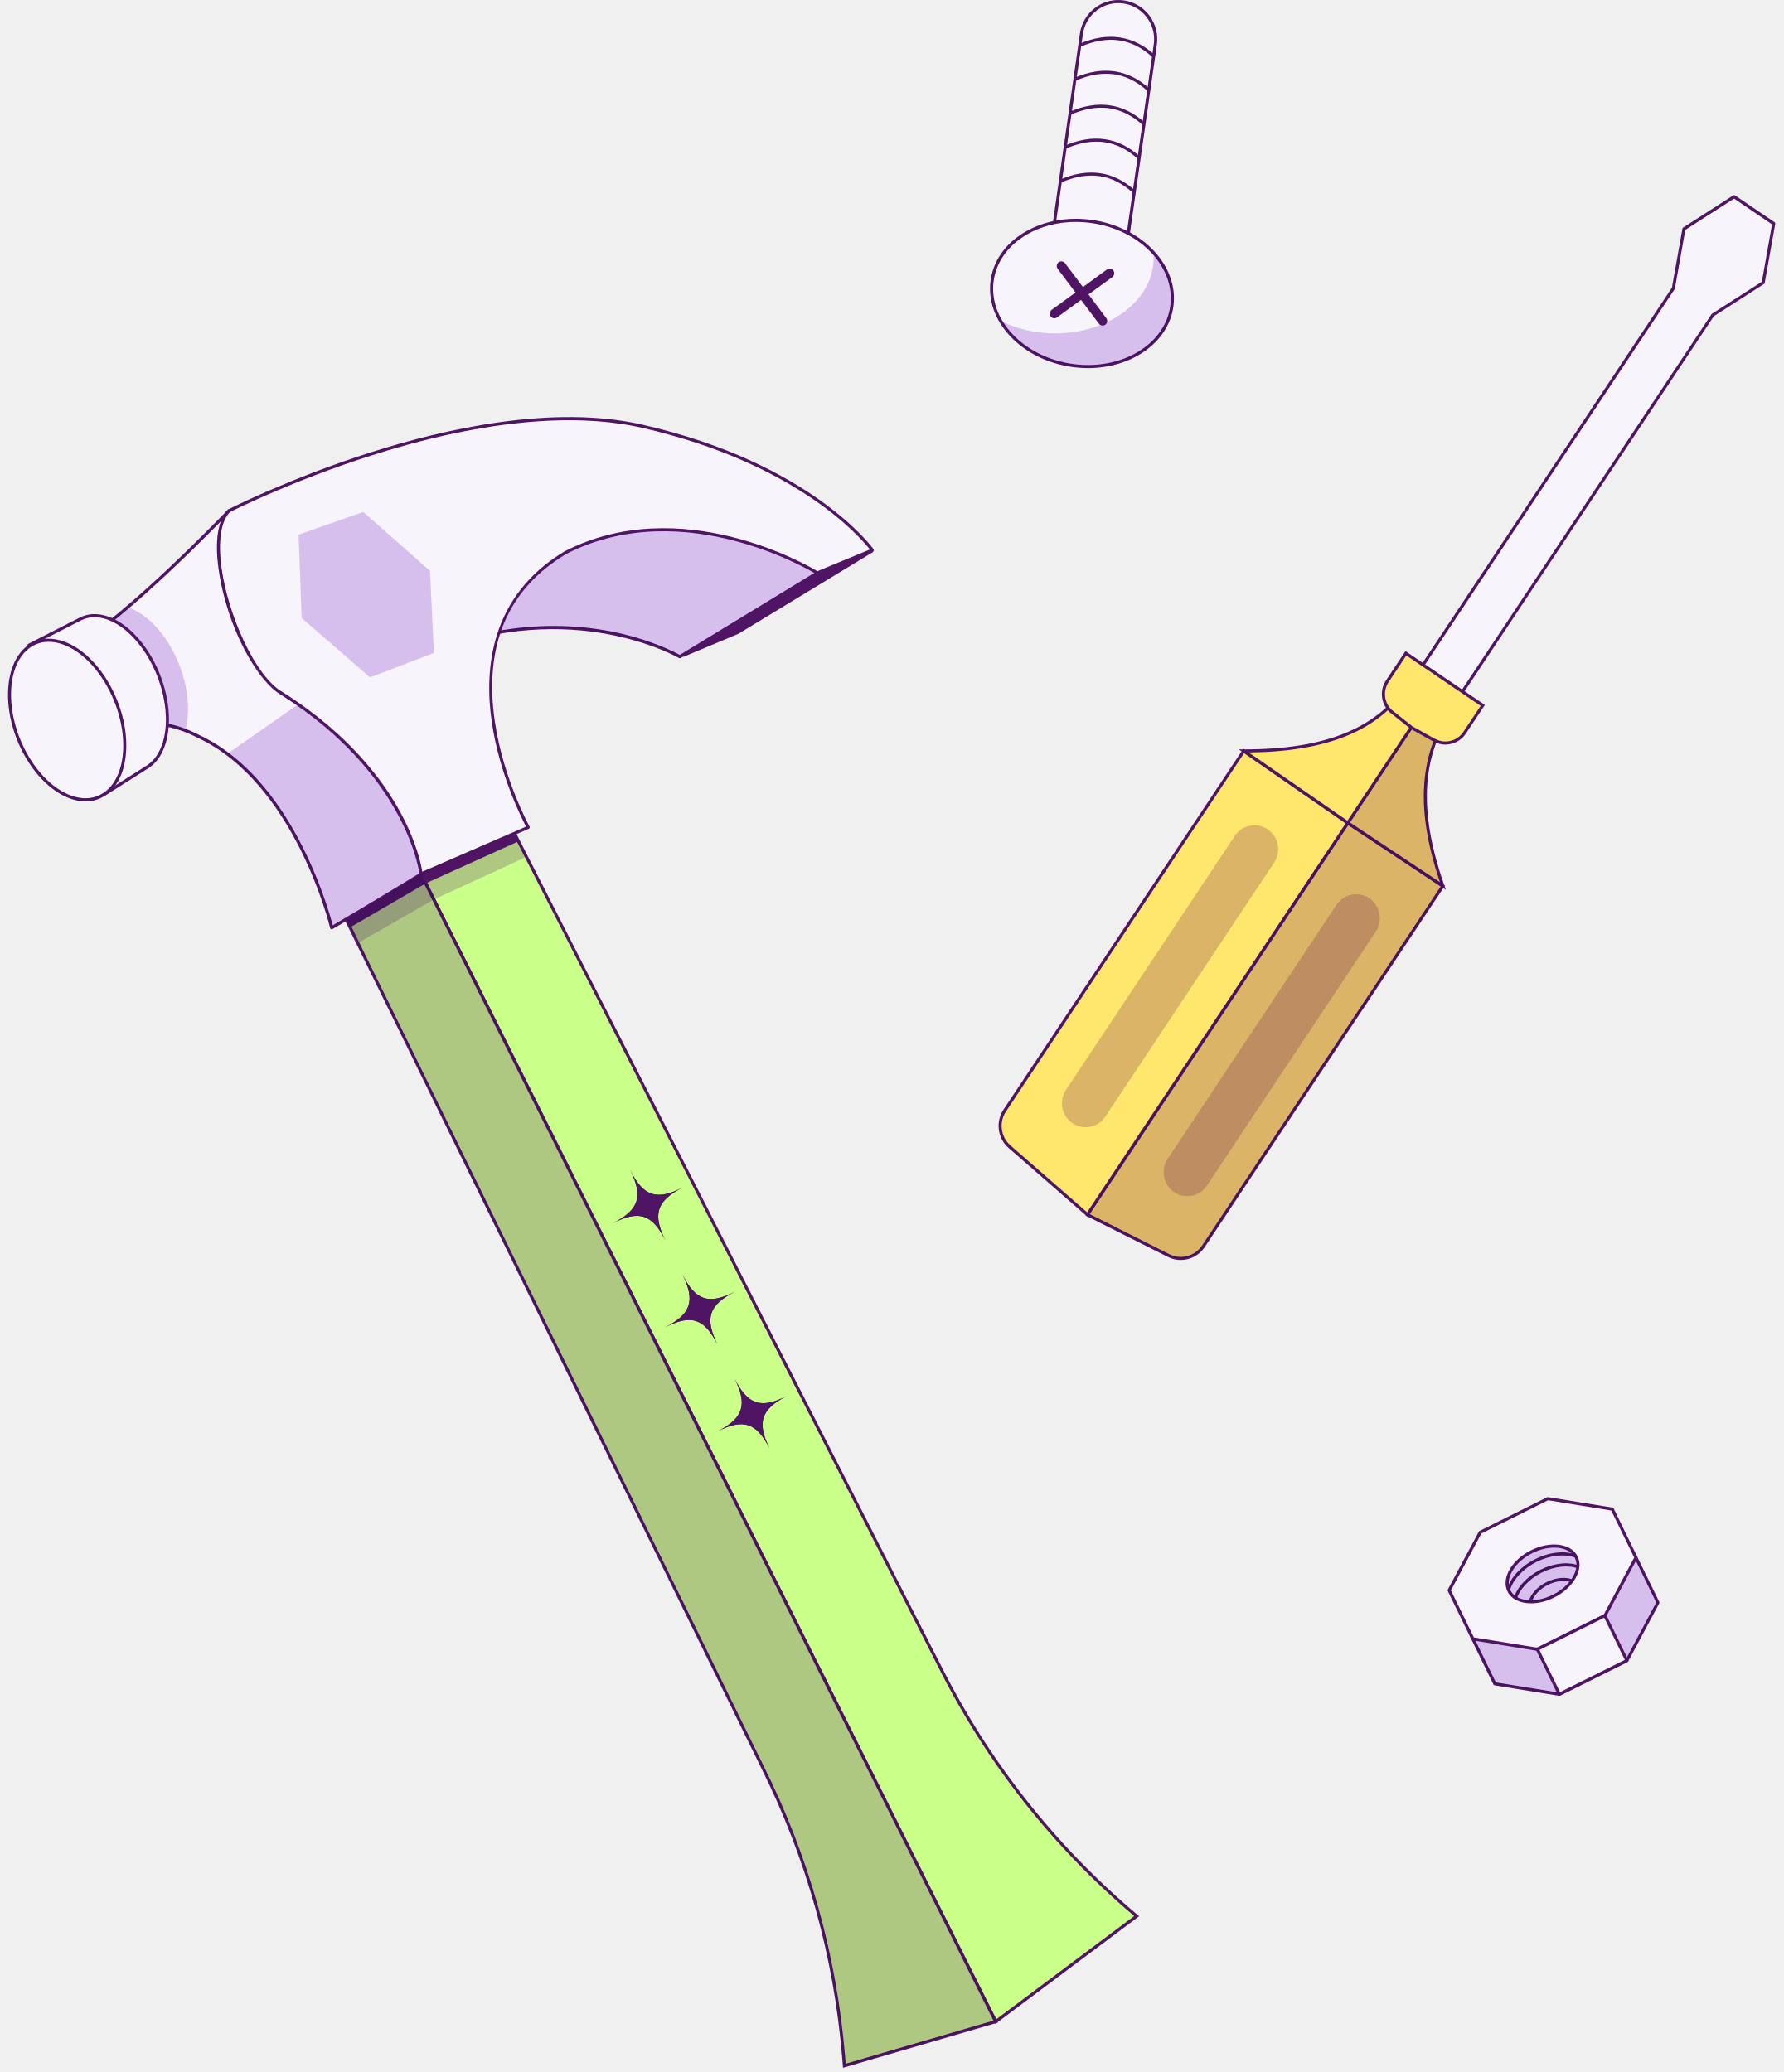
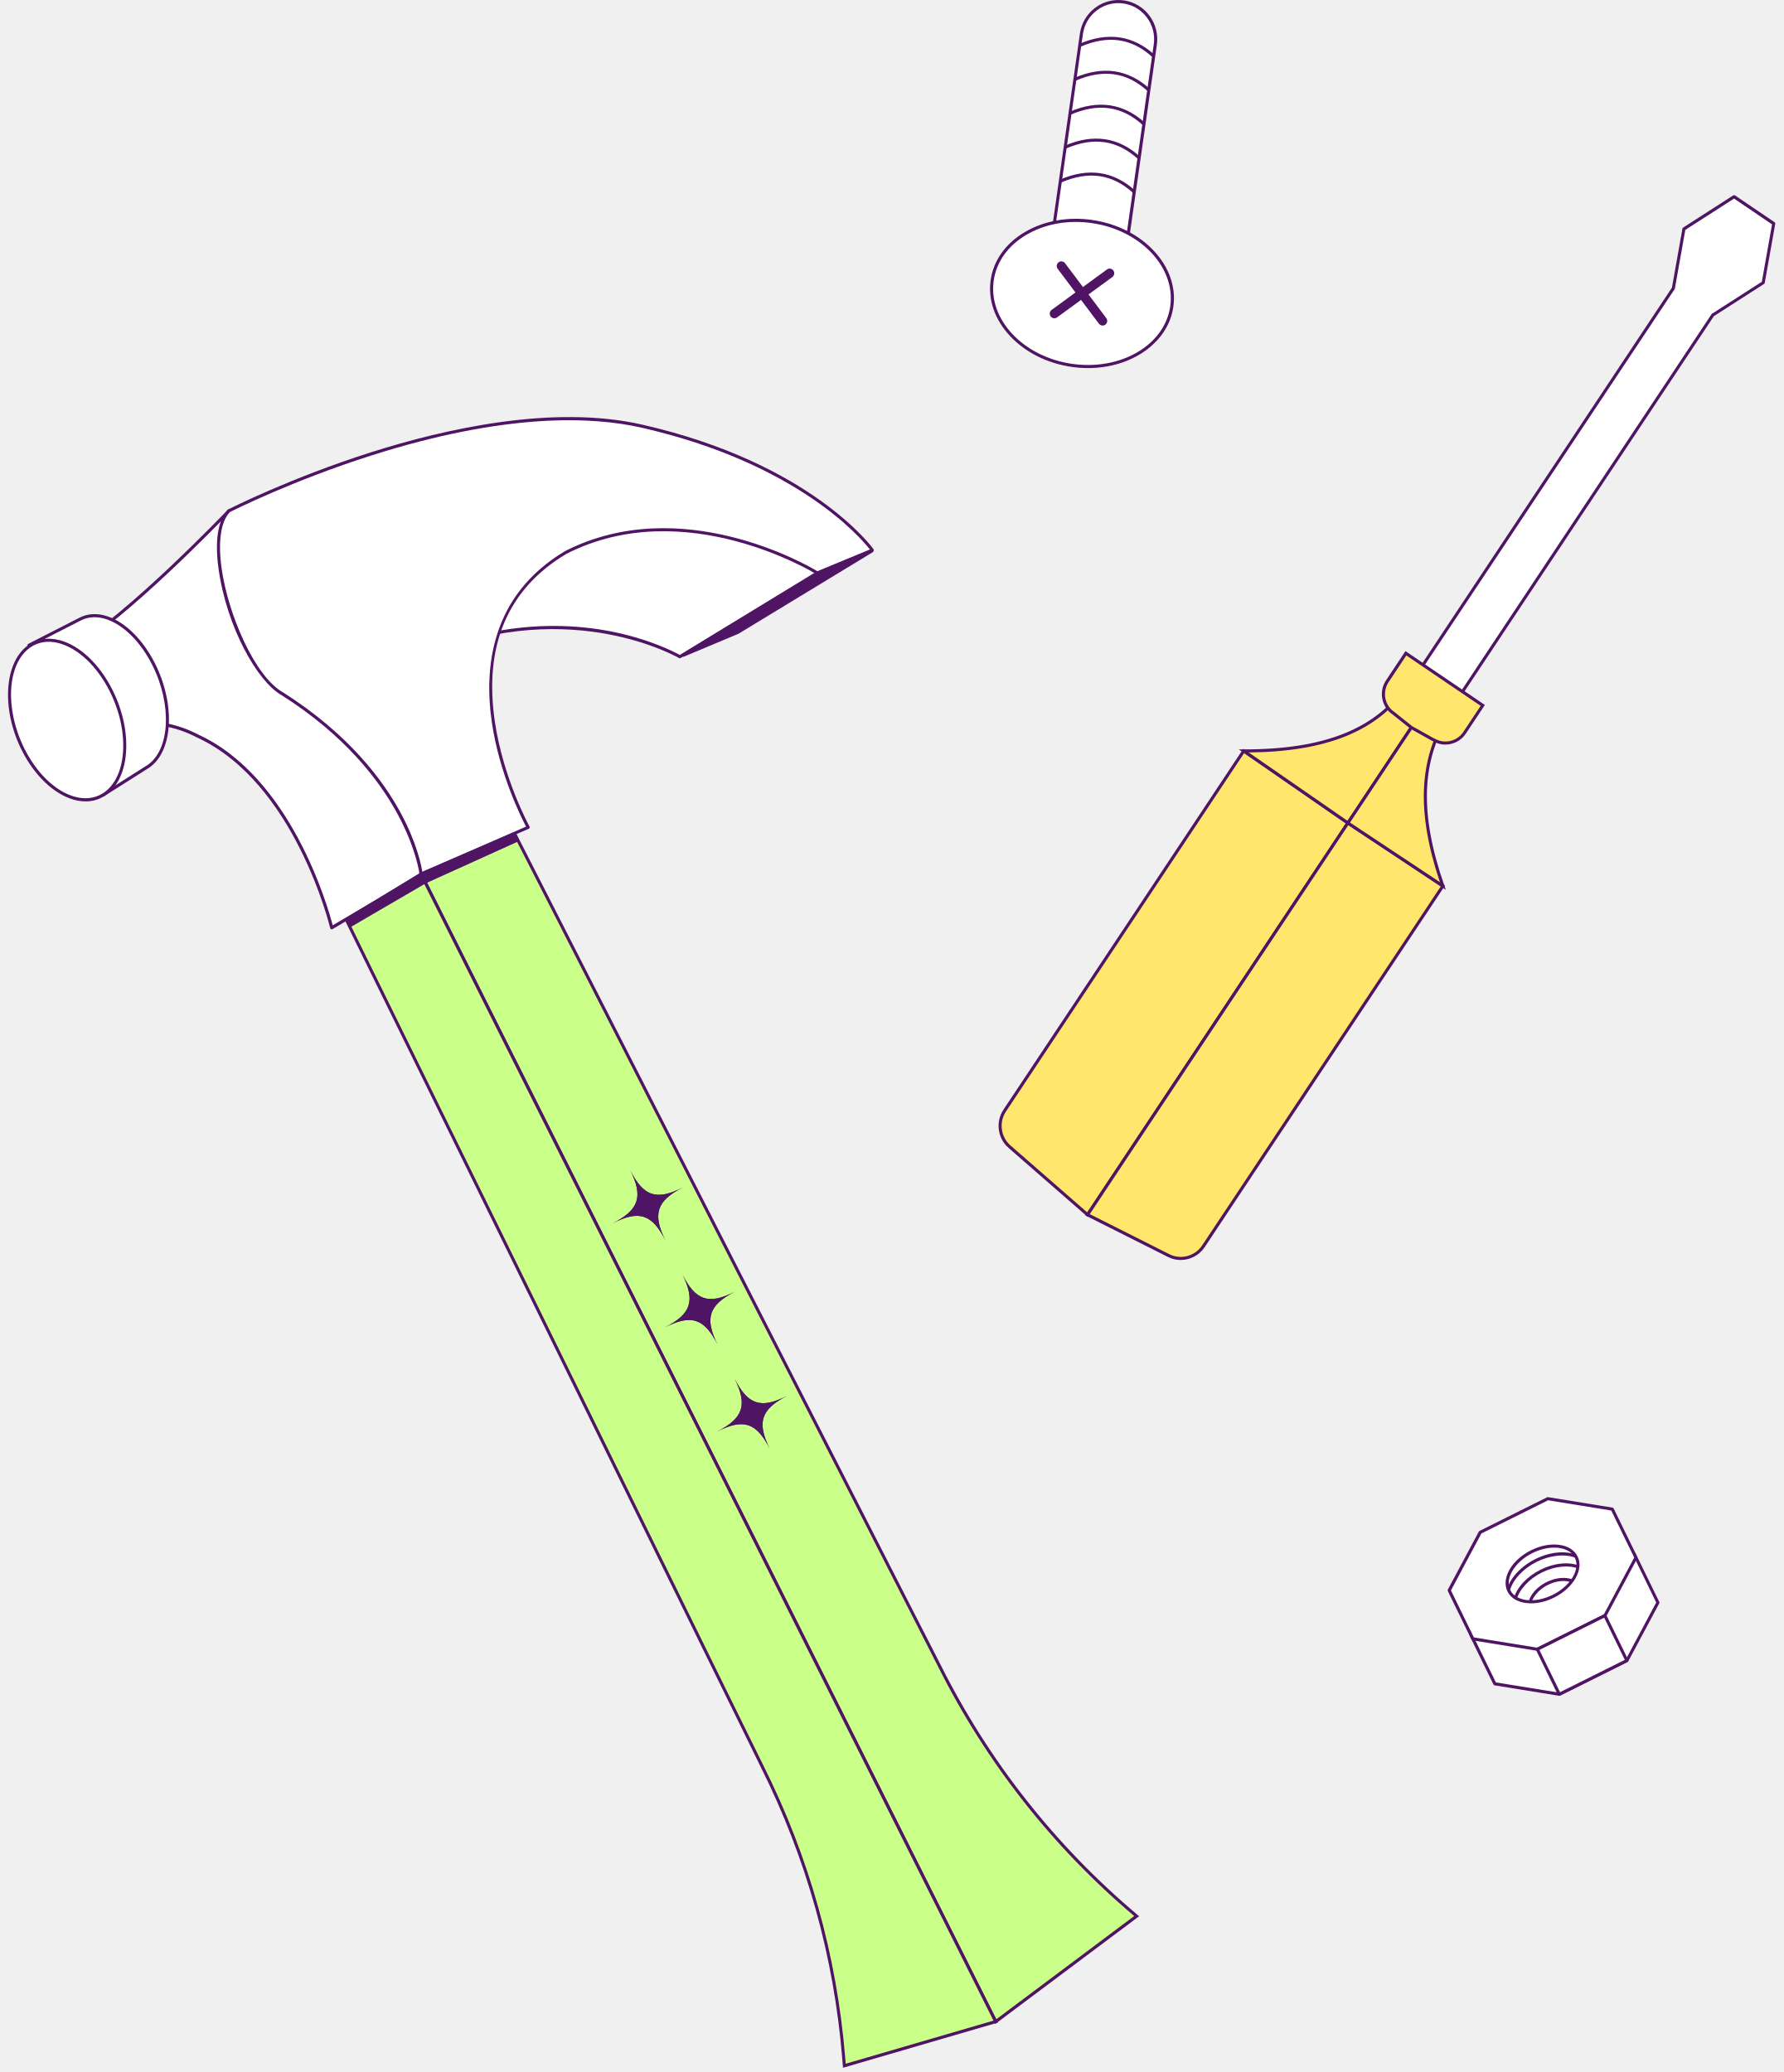
<svg xmlns="http://www.w3.org/2000/svg" width="111" height="129" viewBox="0 0 111 129" fill="none">
-   <path d="M69.694 18.274L65.094 17.604L67.309 2.108C67.493 0.825 68.671 -0.066 69.941 0.12C71.211 0.305 72.093 1.496 71.909 2.779L69.694 18.274Z" fill="#F8F4FC" />
+   <path d="M69.694 18.274L65.094 17.604L67.309 2.108C67.493 0.825 68.671 -0.066 69.941 0.12C71.211 0.305 72.093 1.496 71.909 2.779L69.694 18.274Z" fill="#ffffff" />
  <path d="M69.694 18.371C69.694 18.371 69.685 18.371 69.681 18.371L65.082 17.7C65.031 17.693 64.994 17.644 65.002 17.59L67.217 2.095C67.309 1.45 67.646 0.878 68.164 0.487C68.682 0.097 69.317 -0.067 69.958 0.025C70.597 0.118 71.163 0.458 71.55 0.98C71.936 1.504 72.099 2.147 72.007 2.793L69.792 18.288C69.788 18.313 69.775 18.336 69.754 18.352C69.736 18.363 69.717 18.371 69.696 18.371H69.694ZM65.203 17.521L69.612 18.164L71.814 2.766C71.9 2.17 71.749 1.577 71.393 1.096C71.037 0.615 70.517 0.302 69.928 0.217C69.338 0.132 68.751 0.282 68.275 0.642C67.799 1.001 67.489 1.527 67.404 2.122L65.205 17.521H65.203Z" fill="#501464" />
  <path d="M71.743 3.566C70.446 2.377 68.975 2.165 67.246 2.913L67.172 2.735C68.953 1.966 70.532 2.196 71.873 3.423L71.745 3.566H71.743Z" fill="#501464" />
  <path d="M71.441 5.68C70.144 4.491 68.673 4.279 66.944 5.027L66.869 4.849C68.65 4.08 70.23 4.31 71.571 5.537L71.443 5.68H71.441Z" fill="#501464" />
  <path d="M71.139 7.794C69.842 6.605 68.371 6.393 66.642 7.141L66.568 6.963C68.349 6.194 69.93 6.424 71.269 7.651L71.141 7.794H71.139Z" fill="#501464" />
  <path d="M70.837 9.906C69.54 8.718 68.069 8.505 66.34 9.253L66.265 9.075C68.046 8.304 69.628 8.536 70.967 9.763L70.839 9.906H70.837Z" fill="#501464" />
-   <path d="M72.97 19.092C73.323 16.62 71.107 14.251 68.019 13.8C64.932 13.35 62.142 14.988 61.789 17.46C61.435 19.932 63.652 22.301 66.739 22.752C69.827 23.202 72.616 21.564 72.97 19.092Z" fill="#F8F4FC" />
+   <path d="M72.97 19.092C73.323 16.62 71.107 14.251 68.019 13.8C64.932 13.35 62.142 14.988 61.789 17.46C61.435 19.932 63.652 22.301 66.739 22.752C69.827 23.202 72.616 21.564 72.97 19.092Z" fill="#ffffff" />
  <path d="M67.722 22.916C67.386 22.916 67.041 22.891 66.695 22.841C65.18 22.62 63.824 21.938 62.873 20.924C61.917 19.903 61.488 18.665 61.663 17.439C61.838 16.214 62.596 15.149 63.799 14.444C64.995 13.742 66.487 13.476 68.002 13.698C71.137 14.156 73.394 16.578 73.034 19.099C72.713 21.341 70.429 22.916 67.724 22.916H67.722ZM66.963 13.816C65.85 13.816 64.786 14.088 63.895 14.612C62.743 15.289 62.018 16.303 61.852 17.468C61.685 18.634 62.097 19.814 63.011 20.792C63.931 21.776 65.249 22.435 66.72 22.651C69.752 23.094 72.497 21.488 72.841 19.072C73.185 16.657 71.001 14.332 67.971 13.891C67.632 13.841 67.294 13.818 66.959 13.818L66.963 13.816Z" fill="#501464" />
  <path d="M68.631 20.268C68.545 20.268 68.459 20.23 68.402 20.154L65.835 16.736C65.739 16.608 65.764 16.426 65.89 16.33C66.016 16.233 66.196 16.258 66.292 16.386L68.859 19.805C68.955 19.932 68.93 20.114 68.803 20.21C68.752 20.251 68.691 20.27 68.629 20.27L68.631 20.268Z" fill="#501464" />
  <path d="M65.628 19.816C65.54 19.816 65.452 19.773 65.395 19.696C65.301 19.567 65.332 19.385 65.46 19.292L68.901 16.778C69.029 16.683 69.209 16.712 69.301 16.844C69.395 16.973 69.364 17.155 69.236 17.248L65.795 19.762C65.743 19.799 65.686 19.816 65.626 19.816H65.628Z" fill="#501464" />
  <path d="M70.535 12.02C69.238 10.832 67.767 10.619 66.038 11.367L65.963 11.189C67.744 10.418 69.326 10.65 70.665 11.877L70.537 12.02H70.535Z" fill="#501464" />
-   <path d="M97.709 96.105L93.505 98.2L91.573 101.816L93.046 104.831L97.059 105.482L101.265 103.387L103.197 99.773L101.724 96.757L97.709 96.105Z" fill="#F8F4FC" />
+   <path d="M97.709 96.105L93.505 98.2L91.573 101.816L93.046 104.831L97.059 105.482L101.265 103.387L103.197 99.773L101.724 96.757L97.709 96.105Z" fill="#ffffff" />
  <path d="M97.059 105.578C97.059 105.578 97.049 105.578 97.043 105.578L93.028 104.927C92.998 104.921 92.971 104.902 92.958 104.875L91.485 101.858C91.471 101.829 91.471 101.796 91.485 101.769L93.417 98.156C93.426 98.138 93.442 98.125 93.459 98.115L97.663 96.02C97.68 96.01 97.701 96.008 97.721 96.01L101.736 96.662C101.766 96.668 101.793 96.687 101.806 96.714L103.279 99.731C103.293 99.76 103.293 99.792 103.279 99.82L101.347 103.433C101.338 103.451 101.322 103.464 101.305 103.474L97.101 105.569C97.087 105.575 97.074 105.578 97.059 105.578ZM93.109 104.744L97.045 105.381L101.196 103.313L103.09 99.769L101.661 96.841L97.724 96.204L93.573 98.272L91.68 101.816L93.109 104.744Z" fill="#501464" />
  <g style="mix-blend-mode:multiply">
-     <path d="M97.709 96.105L93.504 98.2L91.572 101.816L93.045 104.831L97.058 105.482L101.265 103.387L103.197 99.773L101.724 96.757L97.709 96.105Z" fill="#DCC8F0" />
+     <path d="M97.709 96.105L93.504 98.2L91.572 101.816L93.045 104.831L97.058 105.482L101.265 103.387L103.197 99.773L101.724 96.757L97.709 96.105Z" fill="#ffffff" />
  </g>
-   <path d="M96.341 93.303L92.136 95.398L90.204 99.014L91.677 102.03L95.69 102.682L99.897 100.585L101.829 96.971L100.356 93.954L96.341 93.303Z" fill="#F8F4FC" />
+   <path d="M96.341 93.303L92.136 95.398L90.204 99.014L91.677 102.03L95.69 102.682L99.897 100.585L101.829 96.971L100.356 93.954L96.341 93.303Z" fill="#ffffff" />
  <path d="M95.691 102.778C95.691 102.778 95.681 102.778 95.676 102.778L91.661 102.127C91.63 102.121 91.603 102.102 91.59 102.075L90.117 99.058C90.104 99.029 90.104 98.996 90.117 98.969L92.049 95.356C92.058 95.338 92.074 95.325 92.091 95.315L96.296 93.22C96.313 93.21 96.334 93.209 96.353 93.21L100.368 93.862C100.399 93.868 100.425 93.887 100.439 93.914L101.912 96.93C101.925 96.96 101.925 96.992 101.912 97.019L99.98 100.633C99.97 100.651 99.955 100.664 99.938 100.674L95.733 102.769C95.72 102.775 95.706 102.778 95.691 102.778ZM91.741 101.944L95.676 102.581L99.827 100.513L101.72 96.971L100.291 94.043L96.357 93.406L92.206 95.473L90.312 99.018L91.741 101.945V101.944Z" fill="#501464" />
-   <path d="M96.697 99.399C97.856 98.821 98.493 97.733 98.119 96.969C97.746 96.204 96.504 96.052 95.345 96.629C94.186 97.206 93.55 98.294 93.923 99.059C94.296 99.824 95.538 99.976 96.697 99.399Z" fill="#F8F4FC" />
+   <path d="M96.697 99.399C97.856 98.821 98.493 97.733 98.119 96.969C97.746 96.204 96.504 96.052 95.345 96.629C94.186 97.206 93.55 98.294 93.923 99.059C94.296 99.824 95.538 99.976 96.697 99.399Z" fill="#ffffff" />
  <path d="M95.298 99.822C94.629 99.822 94.068 99.565 93.831 99.08C93.636 98.68 93.686 98.191 93.971 97.702C94.248 97.226 94.719 96.807 95.296 96.519C95.872 96.231 96.488 96.111 97.031 96.177C97.588 96.245 98.003 96.504 98.198 96.904C98.594 97.715 97.938 98.863 96.733 99.464C96.249 99.706 95.748 99.822 95.298 99.822ZM96.735 96.353C96.301 96.353 95.83 96.471 95.382 96.693C94.839 96.963 94.397 97.358 94.137 97.8C93.887 98.231 93.839 98.654 94.005 98.995C94.355 99.712 95.541 99.843 96.651 99.29C97.76 98.738 98.378 97.706 98.028 96.989C97.861 96.648 97.5 96.428 97.01 96.368C96.92 96.357 96.829 96.353 96.737 96.353H96.735Z" fill="#501464" />
-   <path d="M99.902 100.607L95.697 102.702L97.065 105.505L101.27 103.41L99.902 100.607Z" fill="#F8F4FC" />
+   <path d="M99.902 100.607L95.697 102.702L97.065 105.505L101.27 103.41L99.902 100.607Z" fill="#ffffff" />
  <path d="M97.058 105.578C97.024 105.578 96.99 105.559 96.972 105.524L95.605 102.722C95.593 102.699 95.591 102.672 95.599 102.649C95.606 102.624 95.624 102.604 95.647 102.593L99.851 100.498C99.874 100.486 99.899 100.484 99.924 100.492C99.947 100.5 99.968 100.517 99.979 100.54L101.347 103.342C101.37 103.391 101.351 103.449 101.303 103.472L97.099 105.567C97.085 105.575 97.07 105.576 97.056 105.576L97.058 105.578ZM95.819 102.724L97.102 105.352L101.135 103.342L99.851 100.714L95.819 102.724Z" fill="#501464" />
  <path d="M94.401 99.578L94.218 99.524C94.42 98.82 95.044 98.15 95.887 97.728C96.731 97.307 97.638 97.216 98.315 97.481L98.246 97.661C97.63 97.417 96.758 97.51 95.974 97.9C95.189 98.291 94.587 98.934 94.403 99.576L94.401 99.578Z" fill="#501464" />
  <path d="M93.983 99.017L93.799 98.963C94.013 98.219 94.673 97.51 95.565 97.066C96.458 96.621 97.416 96.522 98.13 96.805L98.061 96.984C97.407 96.727 96.483 96.824 95.649 97.237C94.817 97.653 94.178 98.333 93.983 99.016V99.017Z" fill="#501464" />
  <path d="M95.337 99.75L95.153 99.695C95.289 99.226 95.704 98.779 96.264 98.499C96.825 98.221 97.427 98.159 97.879 98.337L97.81 98.517C97.414 98.36 96.853 98.42 96.348 98.673C95.843 98.924 95.455 99.338 95.337 99.75Z" fill="#501464" />
  <g style="mix-blend-mode:multiply">
-     <path d="M96.697 99.399C97.856 98.821 98.493 97.733 98.119 96.969C97.746 96.204 96.504 96.052 95.345 96.629C94.186 97.206 93.55 98.294 93.923 99.059C94.296 99.824 95.538 99.976 96.697 99.399Z" fill="#DCC8F0" />
+     <path d="M96.697 99.399C97.856 98.821 98.493 97.733 98.119 96.969C97.746 96.204 96.504 96.052 95.345 96.629C94.186 97.206 93.55 98.294 93.923 99.059C94.296 99.824 95.538 99.976 96.697 99.399Z" fill="#ffffff" />
  </g>
-   <path d="M110.405 13.921L107.937 12.245L104.815 14.251L104.161 17.931L104.167 17.934L82.06 51.203L84.516 52.869L106.623 19.6L106.629 19.604L109.75 17.598L110.405 13.921Z" fill="#F8F4FC" />
+   <path d="M110.405 13.921L107.937 12.245L104.815 14.251L104.161 17.931L104.167 17.934L82.06 51.203L84.516 52.869L106.623 19.6L106.629 19.604L109.75 17.598L110.405 13.921Z" fill="#ffffff" />
  <path d="M84.516 52.965C84.497 52.965 84.48 52.959 84.462 52.95L82.006 51.284C81.985 51.27 81.97 51.247 81.966 51.222C81.96 51.197 81.966 51.17 81.981 51.149L104.067 17.911L104.721 14.233C104.725 14.206 104.742 14.183 104.763 14.17L107.885 12.164C107.918 12.142 107.958 12.144 107.99 12.164L110.458 13.837C110.49 13.858 110.506 13.897 110.498 13.934L109.844 17.613C109.84 17.64 109.823 17.664 109.802 17.677L106.68 19.681L84.594 52.919C84.575 52.946 84.546 52.962 84.514 52.962L84.516 52.965ZM82.192 51.178L84.489 52.735L106.542 19.548C106.556 19.527 106.579 19.511 106.603 19.507L109.664 17.542L110.299 13.967L107.935 12.363L104.901 14.311L104.258 17.923C104.26 17.946 104.258 17.969 104.245 17.988L82.192 51.176V51.178Z" fill="#501464" />
  <path d="M77.415 46.752L83.898 51.237L67.692 75.628L62.839 71.394C62.191 70.828 62.061 69.859 62.539 69.14L77.415 46.752Z" fill="#FFE66D" />
  <path d="M67.712 75.773L62.776 71.467C62.092 70.87 61.956 69.846 62.459 69.086L77.389 46.617L84.03 51.212L67.71 75.773H67.712ZM77.44 46.887L62.618 69.195C62.166 69.873 62.289 70.787 62.901 71.32L67.673 75.483L83.766 51.263L77.44 46.885V46.887Z" fill="#501464" />
  <path d="M89.812 55.159L83.901 51.234L67.694 75.626L72.743 78.167C73.507 78.552 74.434 78.305 74.909 77.588L89.814 55.157L89.812 55.159Z" fill="#FFE66D" />
  <path d="M73.493 78.446C73.224 78.446 72.952 78.384 72.698 78.256L67.55 75.667L83.873 51.102L89.944 55.132L89.89 55.213L74.986 77.644C74.643 78.158 74.075 78.444 73.493 78.444V78.446ZM67.832 75.591L72.784 78.084C73.503 78.446 74.381 78.21 74.827 77.537L89.678 55.188L83.926 51.369L67.832 75.591Z" fill="#501464" />
  <path d="M77.415 46.752L83.897 51.237L89.083 43.432L87.593 42.676C85.499 45.768 81.83 46.758 77.415 46.752Z" fill="#FFE66D" />
  <path d="M83.925 51.373L77.106 46.656H77.415C77.427 46.656 77.438 46.656 77.45 46.656C82.452 46.656 85.65 45.374 87.515 42.622L87.563 42.553L89.225 43.395L83.925 51.373ZM77.723 46.847L83.873 51.102L88.946 43.469L87.626 42.8C85.751 45.511 82.597 46.8 77.723 46.847Z" fill="#501464" />
  <path d="M89.812 55.159L83.9 51.238L89.085 43.432L90.204 44.447C88.163 47.574 88.439 51.24 89.812 55.159Z" fill="#FFE66D" />
  <path d="M89.996 55.398L83.764 51.267L89.066 43.287L90.329 44.431L90.283 44.501C88.46 47.291 88.339 50.669 89.9 55.128L89.996 55.398ZM84.031 51.211L89.628 54.923C88.156 50.571 88.301 47.239 90.08 44.464L89.102 43.579L84.031 51.211Z" fill="#501464" />
  <g style="mix-blend-mode:multiply">
-     <path d="M73.224 74.304C72.441 73.895 72.185 72.888 72.677 72.15L83.188 56.332C83.635 55.659 84.531 55.47 85.208 55.907C85.906 56.357 86.101 57.3 85.638 57.994L75.127 73.811C74.708 74.442 73.889 74.654 73.224 74.304Z" fill="#DCC8F0" />
+     <path d="M73.224 74.304C72.441 73.895 72.185 72.888 72.677 72.15L83.188 56.332C83.635 55.659 84.531 55.47 85.208 55.907C85.906 56.357 86.101 57.3 85.638 57.994L75.127 73.811C74.708 74.442 73.889 74.654 73.224 74.304Z" fill="#ffffff" />
  </g>
  <g style="mix-blend-mode:multiply">
-     <path d="M66.895 70.012C66.113 69.602 65.857 68.596 66.348 67.857L76.859 52.039C77.307 51.367 78.202 51.178 78.879 51.614C79.578 52.065 79.773 53.008 79.31 53.702L68.799 69.519C68.38 70.149 67.561 70.362 66.895 70.012Z" fill="#DCC8F0" />
+     <path d="M66.895 70.012C66.113 69.602 65.857 68.596 66.348 67.857L76.859 52.039C77.307 51.367 78.202 51.178 78.879 51.614C79.578 52.065 79.773 53.008 79.31 53.702L68.799 69.519C68.38 70.149 67.561 70.362 66.895 70.012Z" fill="#ffffff" />
  </g>
-   <path d="M4.561 40.319C7.969 38.396 14.257 31.798 14.257 31.798C21.159 40.05 27.209 48.086 26.392 54.37L20.646 57.762C20.646 57.762 18.513 48.652 12.262 45.807C12.262 45.807 9.53 44.282 7.736 45.566L4.559 40.321L4.561 40.319Z" fill="#F8F4FC" />
+   <path d="M4.561 40.319C7.969 38.396 14.257 31.798 14.257 31.798C21.159 40.05 27.209 48.086 26.392 54.37L20.646 57.762C20.646 57.762 18.513 48.652 12.262 45.807C12.262 45.807 9.53 44.282 7.736 45.566L4.559 40.321L4.561 40.319Z" fill="#ffffff" />
  <path d="M20.645 57.856C20.632 57.856 20.621 57.854 20.607 57.849C20.578 57.837 20.559 57.812 20.552 57.783C20.531 57.692 18.358 48.687 12.221 45.894C12.187 45.875 9.515 44.41 7.791 45.643C7.77 45.658 7.743 45.664 7.717 45.658C7.69 45.652 7.669 45.637 7.653 45.614L4.476 40.369C4.463 40.346 4.459 40.319 4.465 40.293C4.47 40.268 4.488 40.247 4.511 40.233C7.868 38.34 14.123 31.796 14.186 31.73C14.205 31.711 14.232 31.699 14.258 31.701C14.285 31.701 14.31 31.715 14.329 31.736C20.942 39.642 27.327 47.904 26.487 54.384C26.483 54.413 26.466 54.44 26.441 54.455L20.695 57.847C20.68 57.856 20.665 57.86 20.647 57.86L20.645 57.856ZM9.49 44.953C9.867 44.953 10.27 45.005 10.695 45.107C11.604 45.33 12.281 45.703 12.309 45.718C18.124 48.366 20.418 56.498 20.709 57.609L26.306 54.306C27.096 47.933 20.799 39.766 14.255 31.937C13.543 32.675 7.896 38.498 4.696 40.349L7.77 45.422C8.246 45.109 8.83 44.951 9.494 44.951L9.49 44.953Z" fill="#501464" />
  <g style="mix-blend-mode:multiply">
-     <path d="M14.15 46.934C18.641 50.291 20.414 56.846 20.623 57.671L21.922 57.006L26.39 54.368C26.803 51.181 24.194 45.952 21.577 41.751L14.146 46.932" fill="#DCC8F0" />
+     <path d="M14.15 46.934C18.641 50.291 20.414 56.846 20.623 57.671L21.922 57.006L26.39 54.368C26.803 51.181 24.194 45.952 21.577 41.751L14.146 46.932" fill="#ffffff" />
  </g>
  <g style="mix-blend-mode:multiply">
-     <path d="M11.536 45.477C11.896 44.159 11.686 42.361 10.855 40.705C10.096 39.188 9.004 38.16 7.948 37.808C6.726 38.85 5.526 39.772 4.558 40.319L7.736 45.564C8.952 44.694 10.601 45.115 11.534 45.477H11.536Z" fill="#DCC8F0" />
+     <path d="M11.536 45.477C11.896 44.159 11.686 42.361 10.855 40.705C10.096 39.188 9.004 38.16 7.948 37.808C6.726 38.85 5.526 39.772 4.558 40.319L7.736 45.564C8.952 44.694 10.601 45.115 11.534 45.477H11.536Z" fill="#ffffff" />
  </g>
-   <path d="M42.312 40.887C42.312 40.887 35.721 36.975 26.79 40.605C21.747 42.653 39.261 27.805 39.261 27.805L50.872 35.669L42.314 40.887H42.312Z" fill="#F8F4FC" />
+   <path d="M42.312 40.887C42.312 40.887 35.721 36.975 26.79 40.605C21.747 42.653 39.261 27.805 39.261 27.805L50.872 35.669L42.314 40.887H42.312Z" fill="#ffffff" />
  <path d="M42.312 40.983C42.295 40.983 42.28 40.979 42.265 40.97C42.2 40.931 35.608 37.126 26.826 40.693C26.237 40.933 25.925 40.956 25.816 40.773C25.698 40.574 25.384 40.044 32.279 33.796C35.661 30.733 39.164 27.761 39.198 27.732C39.231 27.705 39.277 27.701 39.313 27.726L50.924 35.59C50.951 35.609 50.968 35.64 50.966 35.673C50.964 35.706 50.947 35.736 50.92 35.754L42.362 40.972C42.347 40.981 42.33 40.985 42.312 40.985V40.983ZM34.46 38.97C35.791 38.97 36.96 39.109 37.919 39.29C40.403 39.762 42.014 40.61 42.312 40.776L50.694 35.667L39.269 27.927C38.81 28.317 35.556 31.091 32.41 33.941C26.12 39.64 25.9 40.535 25.982 40.674C25.984 40.68 26.065 40.796 26.757 40.516C29.64 39.344 32.274 38.97 34.464 38.97H34.46Z" fill="#501464" />
  <g style="mix-blend-mode:multiply">
-     <path d="M42.312 40.887C42.312 40.887 35.721 36.976 26.79 40.605C21.747 42.653 39.261 27.806 39.261 27.806L50.872 35.669L42.314 40.887H42.312Z" fill="#DCC8F0" />
+     <path d="M42.312 40.887C42.312 40.887 35.721 36.976 26.79 40.605C21.747 42.653 39.261 27.806 39.261 27.806L50.872 35.669L42.314 40.887H42.312Z" fill="#ffffff" />
  </g>
-   <path d="M54.298 34.251C54.298 34.251 50.589 28.952 39.946 26.528C29.303 24.107 14.257 31.796 14.257 31.796C12.357 33.721 14.922 41.706 17.57 43.193C25.544 48.25 26.208 54.417 26.208 54.417L32.876 51.508C32.876 51.508 26.309 39.708 35.208 34.398C42.725 30.556 50.868 35.669 50.868 35.669L54.294 34.251" fill="#F8F4FC" />
+   <path d="M54.298 34.251C54.298 34.251 50.589 28.952 39.946 26.528C29.303 24.107 14.257 31.796 14.257 31.796C12.357 33.721 14.922 41.706 17.57 43.193C25.544 48.25 26.208 54.417 26.208 54.417L32.876 51.508C32.876 51.508 26.309 39.708 35.208 34.398C42.725 30.556 50.868 35.669 50.868 35.669L54.294 34.251" fill="#ffffff" />
  <path d="M26.208 54.515C26.191 54.515 26.175 54.511 26.16 54.502C26.133 54.486 26.116 54.459 26.112 54.428C26.105 54.366 25.357 48.246 17.518 43.274C16.043 42.447 14.115 39.084 13.602 35.404C13.359 33.661 13.568 32.357 14.188 31.729C14.195 31.721 14.203 31.715 14.212 31.711C14.251 31.692 18.04 29.767 23.08 28.163C27.738 26.681 34.447 25.179 39.965 26.435C50.522 28.838 54.336 34.142 54.374 34.195C54.392 34.218 54.396 34.249 54.388 34.278C54.38 34.307 54.359 34.33 54.332 34.34L50.907 35.758C50.878 35.77 50.845 35.768 50.821 35.75C50.74 35.7 42.635 30.712 35.254 34.483C31.606 36.66 30.106 40.174 30.801 44.924C31.321 48.48 32.945 51.431 32.96 51.46C32.974 51.483 32.975 51.512 32.968 51.539C32.96 51.564 32.939 51.586 32.914 51.597L26.246 54.506C26.235 54.511 26.221 54.513 26.208 54.513V54.515ZM14.314 31.875C13.746 32.463 13.56 33.706 13.793 35.377C14.191 38.243 15.861 42.122 17.617 43.107C21.759 45.734 23.899 48.662 24.965 50.656C25.946 52.49 26.221 53.864 26.286 54.279L32.744 51.464C32.463 50.93 31.086 48.194 30.613 44.961C30.125 41.635 30.519 37.088 35.162 34.316C42.368 30.633 50.231 35.174 50.88 35.563L54.147 34.21C53.575 33.478 49.611 28.828 39.927 26.625C36.904 25.937 31.539 25.678 23.142 28.349C18.268 29.898 14.572 31.748 14.316 31.878L14.314 31.875Z" fill="#501464" />
-   <path d="M4.999 38.539L1.802 40.172L6.458 49.469L9.236 47.711C10.67 46.725 10.827 43.878 9.569 41.366C8.388 39.008 6.403 37.82 4.999 38.541V38.539Z" fill="#F8F4FC" />
+   <path d="M4.999 38.539L1.802 40.172L6.458 49.469L9.236 47.711C10.67 46.725 10.827 43.878 9.569 41.366C8.388 39.008 6.403 37.82 4.999 38.541V38.539Z" fill="#ffffff" />
  <path d="M6.457 49.566C6.457 49.566 6.439 49.566 6.432 49.562C6.405 49.554 6.384 49.537 6.373 49.512L1.719 40.214C1.696 40.166 1.713 40.108 1.761 40.085L4.957 38.452C5.464 38.191 6.063 38.162 6.684 38.369C7.805 38.74 8.915 39.843 9.655 41.322C10.933 43.873 10.768 46.775 9.292 47.79L6.51 49.552C6.495 49.562 6.478 49.568 6.459 49.568L6.457 49.566ZM1.931 40.214L6.495 49.33L9.184 47.628C10.583 46.667 10.719 43.877 9.483 41.409C8.765 39.975 7.696 38.908 6.623 38.552C6.049 38.363 5.502 38.388 5.041 38.626L1.931 40.214Z" fill="#501464" />
-   <path d="M6.919 43.007C8.211 45.587 7.996 48.486 6.458 49.469C4.938 50.441 2.696 49.175 1.431 46.652C0.169 44.128 0.339 41.258 1.831 40.23C3.342 39.188 5.626 40.427 6.919 43.007Z" fill="#F8F4FC" />
+   <path d="M6.919 43.007C8.211 45.587 7.996 48.486 6.458 49.469C4.938 50.441 2.696 49.175 1.431 46.652C0.169 44.128 0.339 41.258 1.831 40.23C3.342 39.188 5.626 40.427 6.919 43.007Z" fill="#ffffff" />
  <path d="M5.322 49.892C5.087 49.892 4.844 49.858 4.597 49.79C3.36 49.444 2.143 48.288 1.348 46.696C0.066 44.136 0.259 41.2 1.78 40.151C2.329 39.772 2.995 39.669 3.706 39.855C4.961 40.181 6.195 41.343 7.006 42.964C8.318 45.583 8.094 48.538 6.51 49.552C6.155 49.781 5.753 49.895 5.322 49.895V49.892ZM3.033 39.957C2.614 39.957 2.226 40.075 1.887 40.309C0.443 41.304 0.278 44.13 1.518 46.607C2.291 48.151 3.461 49.272 4.649 49.603C5.298 49.782 5.904 49.709 6.407 49.386C7.91 48.426 8.102 45.583 6.834 43.049C6.047 41.478 4.86 40.353 3.656 40.041C3.442 39.984 3.234 39.957 3.031 39.957H3.033Z" fill="#501464" />
  <path d="M58.461 103.689L32.033 51.91L26.208 54.419L57.424 116.768L61.976 125.863L70.749 119.294C65.641 114.992 61.46 109.681 58.459 103.687L58.461 103.689Z" fill="#CAFF8A" />
  <path d="M61.944 126.01L57.339 116.813L26.078 54.37L32.078 51.787L32.118 51.866L58.546 103.646C61.559 109.664 65.685 114.903 70.811 119.223L70.905 119.302L61.944 126.012V126.01ZM26.34 54.467L62.012 125.718L70.597 119.29C65.494 114.969 61.383 109.736 58.376 103.731L31.99 52.032L26.34 54.465V54.467Z" fill="#501464" />
  <path d="M21.552 57.259L47.433 109.965C50.27 115.629 51.995 121.794 52.517 128.119L52.557 128.614L61.978 125.864L57.426 116.77L26.21 54.42L21.554 57.261L21.552 57.259Z" fill="#CAFF8A" />
  <path d="M52.472 128.738L52.422 128.125C51.9 121.783 50.192 115.686 47.349 110.006L21.43 57.221L26.249 54.281L26.295 54.374L62.116 125.922L52.474 128.736L52.472 128.738ZM21.677 57.294L47.518 109.919C50.371 115.62 52.085 121.74 52.609 128.108L52.64 128.485L61.837 125.801L26.166 54.552L21.675 57.292L21.677 57.294Z" fill="#501464" />
  <path d="M54.311 34.276L45.917 39.372L42.495 40.808L50.883 35.694L54.311 34.276Z" fill="#501464" />
  <path d="M42.531 40.897L42.445 40.725L50.834 35.611L54.274 34.185L54.36 34.357L45.968 39.455L42.533 40.897H42.531ZM53.187 34.844L50.919 35.783L43.636 40.224L45.88 39.283L53.187 34.844Z" fill="#501464" />
  <path d="M42.499 73.931C40.867 74.764 40.599 75.592 41.424 77.24C40.599 75.592 39.781 75.321 38.149 76.154C39.781 75.321 40.048 74.494 39.224 72.846C40.048 74.494 40.867 74.764 42.499 73.931Z" fill="#501464" />
  <path d="M45.744 80.417C44.112 81.25 43.844 82.077 44.669 83.725C43.844 82.077 43.026 81.806 41.394 82.639C43.026 81.806 43.294 80.979 42.469 79.331C43.294 80.979 44.112 81.25 45.744 80.417Z" fill="#501464" />
  <path d="M48.992 86.903C47.361 87.736 47.093 88.563 47.917 90.211C47.093 88.563 46.274 88.292 44.642 89.125C46.274 88.292 46.542 87.465 45.717 85.817C46.542 87.465 47.361 87.736 48.992 86.903Z" fill="#501464" />
  <g style="mix-blend-mode:multiply">
-     <path d="M26.209 54.419L27.003 56.001L32.768 53.344L32.035 51.91L26.209 54.419Z" fill="#DCC8F0" />
+     <path d="M26.209 54.419L27.003 56.001L32.768 53.344L32.035 51.91L26.209 54.419Z" fill="#ffffff" />
  </g>
  <g style="mix-blend-mode:multiply">
-     <path d="M21.552 57.259L26.208 54.419L27.002 56.001L22.362 58.662L21.552 57.259Z" fill="#DCC8F0" />
+     <path d="M21.552 57.259L26.208 54.419L27.002 56.001L22.362 58.662L21.552 57.259Z" fill="#ffffff" />
  </g>
  <path d="M21.806 57.731L21.52 57.229L26.25 54.471L32.096 51.823L32.331 52.353L26.499 54.995L21.806 57.731Z" fill="#501464" />
  <g style="mix-blend-mode:multiply">
-     <path d="M22.609 31.872L18.586 33.286L18.775 38.477L23.035 42.174L27.004 40.651L26.767 35.54L22.609 31.872Z" fill="#DCC8F0" />
+     <path d="M22.609 31.872L18.586 33.286L18.775 38.477L23.035 42.174L27.004 40.651L26.767 35.54L22.609 31.872Z" fill="#ffffff" />
  </g>
  <g style="mix-blend-mode:multiply">
-     <path d="M21.552 57.26L47.433 109.966C50.27 115.63 51.995 121.795 52.518 128.12L52.558 128.615L61.978 125.865L57.426 116.77L26.21 54.421L21.554 57.261L21.552 57.26Z" fill="#DCC8F0" />
+     <path d="M21.552 57.26L47.433 109.966C50.27 115.63 51.995 121.795 52.518 128.12L52.558 128.615L61.978 125.865L57.426 116.77L26.21 54.421L21.554 57.261L21.552 57.26Z" fill="#ffffff" />
  </g>
-   <path d="M105.488 17.646C105.471 17.646 105.453 17.646 105.434 17.642C105.226 17.613 105.078 17.418 105.107 17.208L105.419 14.925L107.867 13.263C108.043 13.143 108.281 13.192 108.399 13.368C108.518 13.545 108.47 13.785 108.296 13.905L106.132 15.374L105.868 17.314C105.842 17.507 105.677 17.648 105.49 17.648L105.488 17.646Z" fill="#F8F4FC" />
+   <path d="M105.488 17.646C105.471 17.646 105.453 17.646 105.434 17.642C105.226 17.613 105.078 17.418 105.107 17.208L105.419 14.925L107.867 13.263C108.043 13.143 108.281 13.192 108.399 13.368C108.518 13.545 108.47 13.785 108.296 13.905L106.132 15.374L105.868 17.314C105.842 17.507 105.677 17.648 105.49 17.648L105.488 17.646Z" fill="#ffffff" />
  <g style="mix-blend-mode:multiply">
-     <path d="M71.783 15.717C71.795 15.835 71.806 15.953 71.806 16.075C71.806 18.661 69.061 20.756 65.675 20.756C64.421 20.756 63.256 20.468 62.284 19.973C63.097 21.368 64.719 22.456 66.706 22.746C69.794 23.197 72.583 21.558 72.936 19.086C73.111 17.865 72.657 16.67 71.781 15.717H71.783Z" fill="#DCC8F0" />
+     <path d="M71.783 15.717C71.795 15.835 71.806 15.953 71.806 16.075C71.806 18.661 69.061 20.756 65.675 20.756C64.421 20.756 63.256 20.468 62.284 19.973C63.097 21.368 64.719 22.456 66.706 22.746C69.794 23.197 72.583 21.558 72.936 19.086C73.111 17.865 72.657 16.67 71.781 15.717H71.783Z" fill="#ffffff" />
  </g>
  <g style="mix-blend-mode:multiply">
-     <path d="M89.812 55.159L83.902 51.234L67.694 75.626L72.744 78.168C73.507 78.552 74.435 78.305 74.91 77.588L89.814 55.157L89.812 55.159Z" fill="#DCC8F0" />
+     <path d="M89.812 55.159L83.902 51.234L67.694 75.626L72.744 78.168C73.507 78.552 74.435 78.305 74.91 77.588L89.814 55.157L89.812 55.159Z" fill="#ffffff" />
  </g>
  <g style="mix-blend-mode:multiply">
-     <path d="M89.812 55.159L83.9 51.238L89.086 43.432L90.205 44.447C88.164 47.574 88.439 51.24 89.812 55.159Z" fill="#DCC8F0" />
+     <path d="M89.812 55.159L83.9 51.238L89.086 43.432L90.205 44.447C88.164 47.574 88.439 51.24 89.812 55.159Z" fill="#ffffff" />
  </g>
  <path d="M92.296 43.919L87.51 40.674L86.352 42.416C85.968 42.995 86.048 43.77 86.546 44.253L87.848 45.293L89.157 46.024L89.361 46.122C90 46.431 90.767 46.221 91.161 45.626L92.296 43.917V43.919Z" fill="#FFE66D" />
  <path d="M89.971 46.358C89.751 46.358 89.528 46.31 89.319 46.209L89.114 46.111L87.8 45.376L86.484 44.329C85.947 43.805 85.859 42.98 86.27 42.359L87.481 40.537L92.425 43.89L91.237 45.678C90.949 46.112 90.465 46.356 89.969 46.356L89.971 46.358ZM87.536 40.806L86.433 42.468C86.073 43.009 86.149 43.73 86.612 44.184L87.907 45.216L89.202 45.939L89.401 46.035C89.992 46.321 90.715 46.122 91.081 45.573L92.163 43.946L87.536 40.808V40.806Z" fill="#501464" />
  <path d="M42.499 73.931C40.867 74.764 40.599 75.592 41.424 77.24C40.599 75.592 39.781 75.321 38.149 76.154C39.781 75.321 40.048 74.494 39.224 72.846C40.048 74.494 40.867 74.764 42.499 73.931Z" fill="#501464" />
  <path d="M45.744 80.417C44.112 81.25 43.844 82.077 44.669 83.725C43.844 82.077 43.026 81.806 41.394 82.639C43.026 81.806 43.294 80.979 42.469 79.331C43.294 80.979 44.112 81.25 45.744 80.417Z" fill="#501464" />
  <path d="M48.992 86.903C47.361 87.736 47.093 88.563 47.917 90.211C47.093 88.563 46.274 88.292 44.642 89.125C46.274 88.292 46.542 87.465 45.717 85.817C46.542 87.465 47.361 87.736 48.992 86.903Z" fill="#501464" />
</svg>
